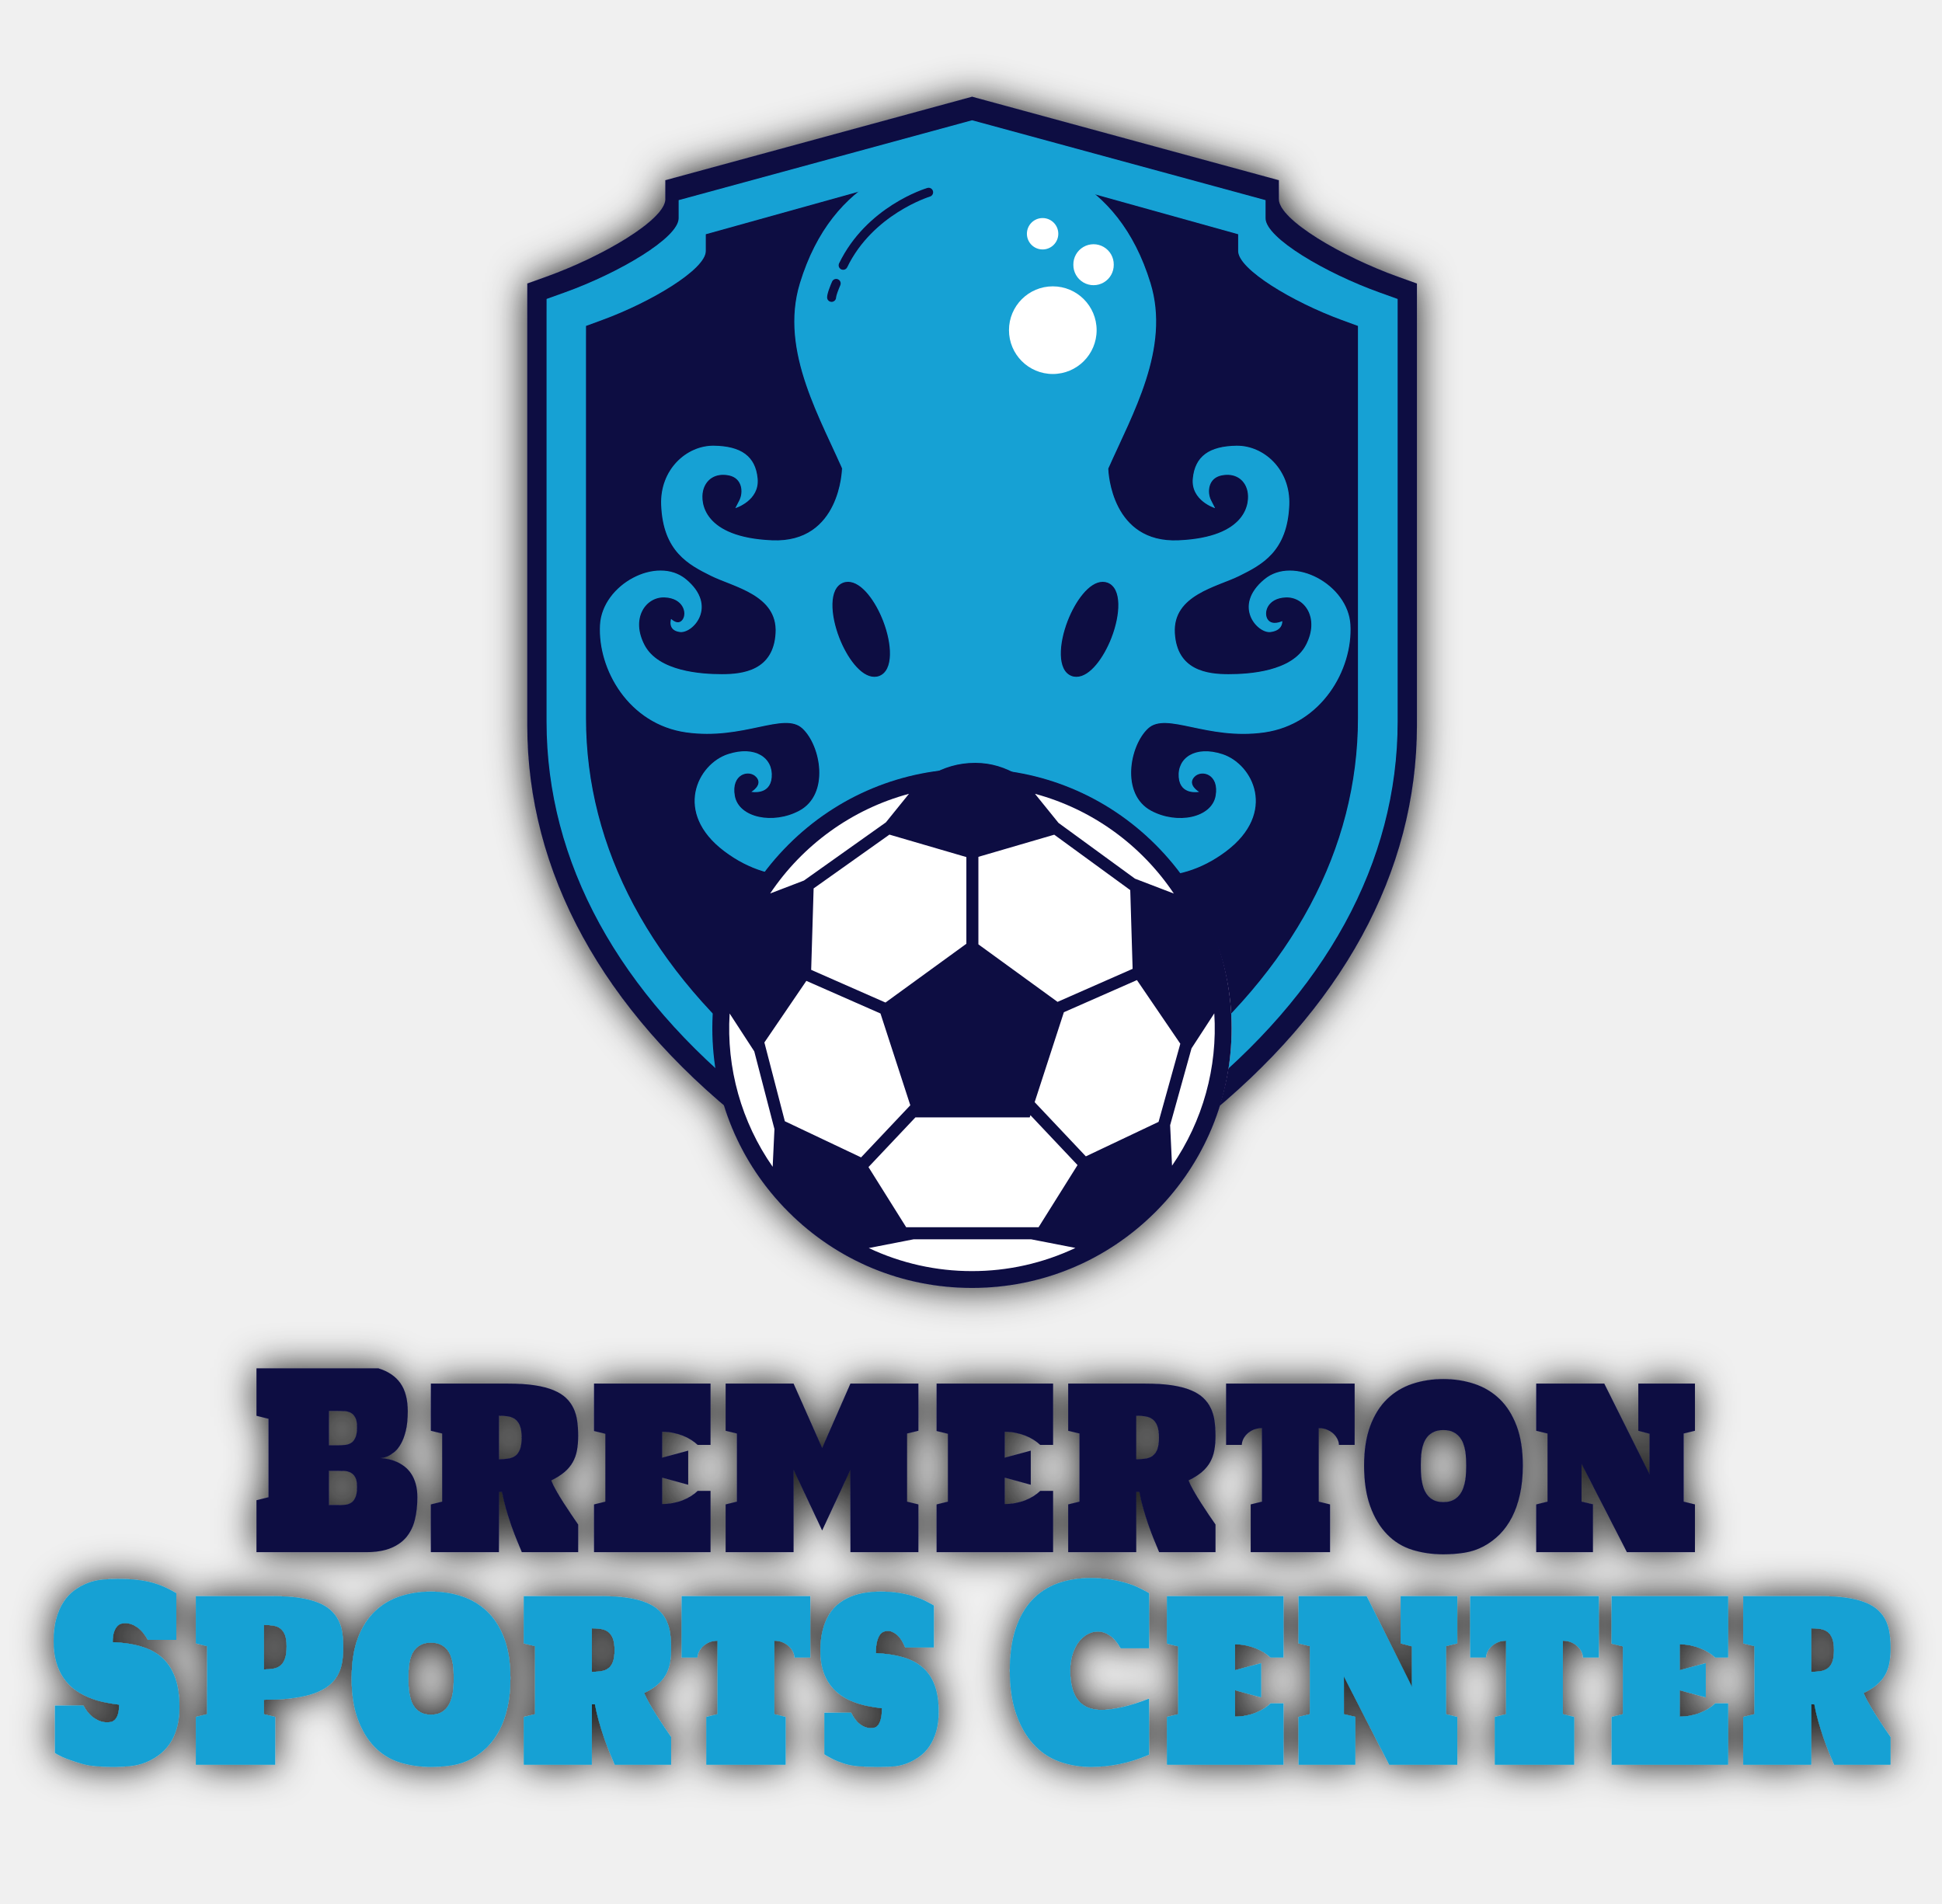
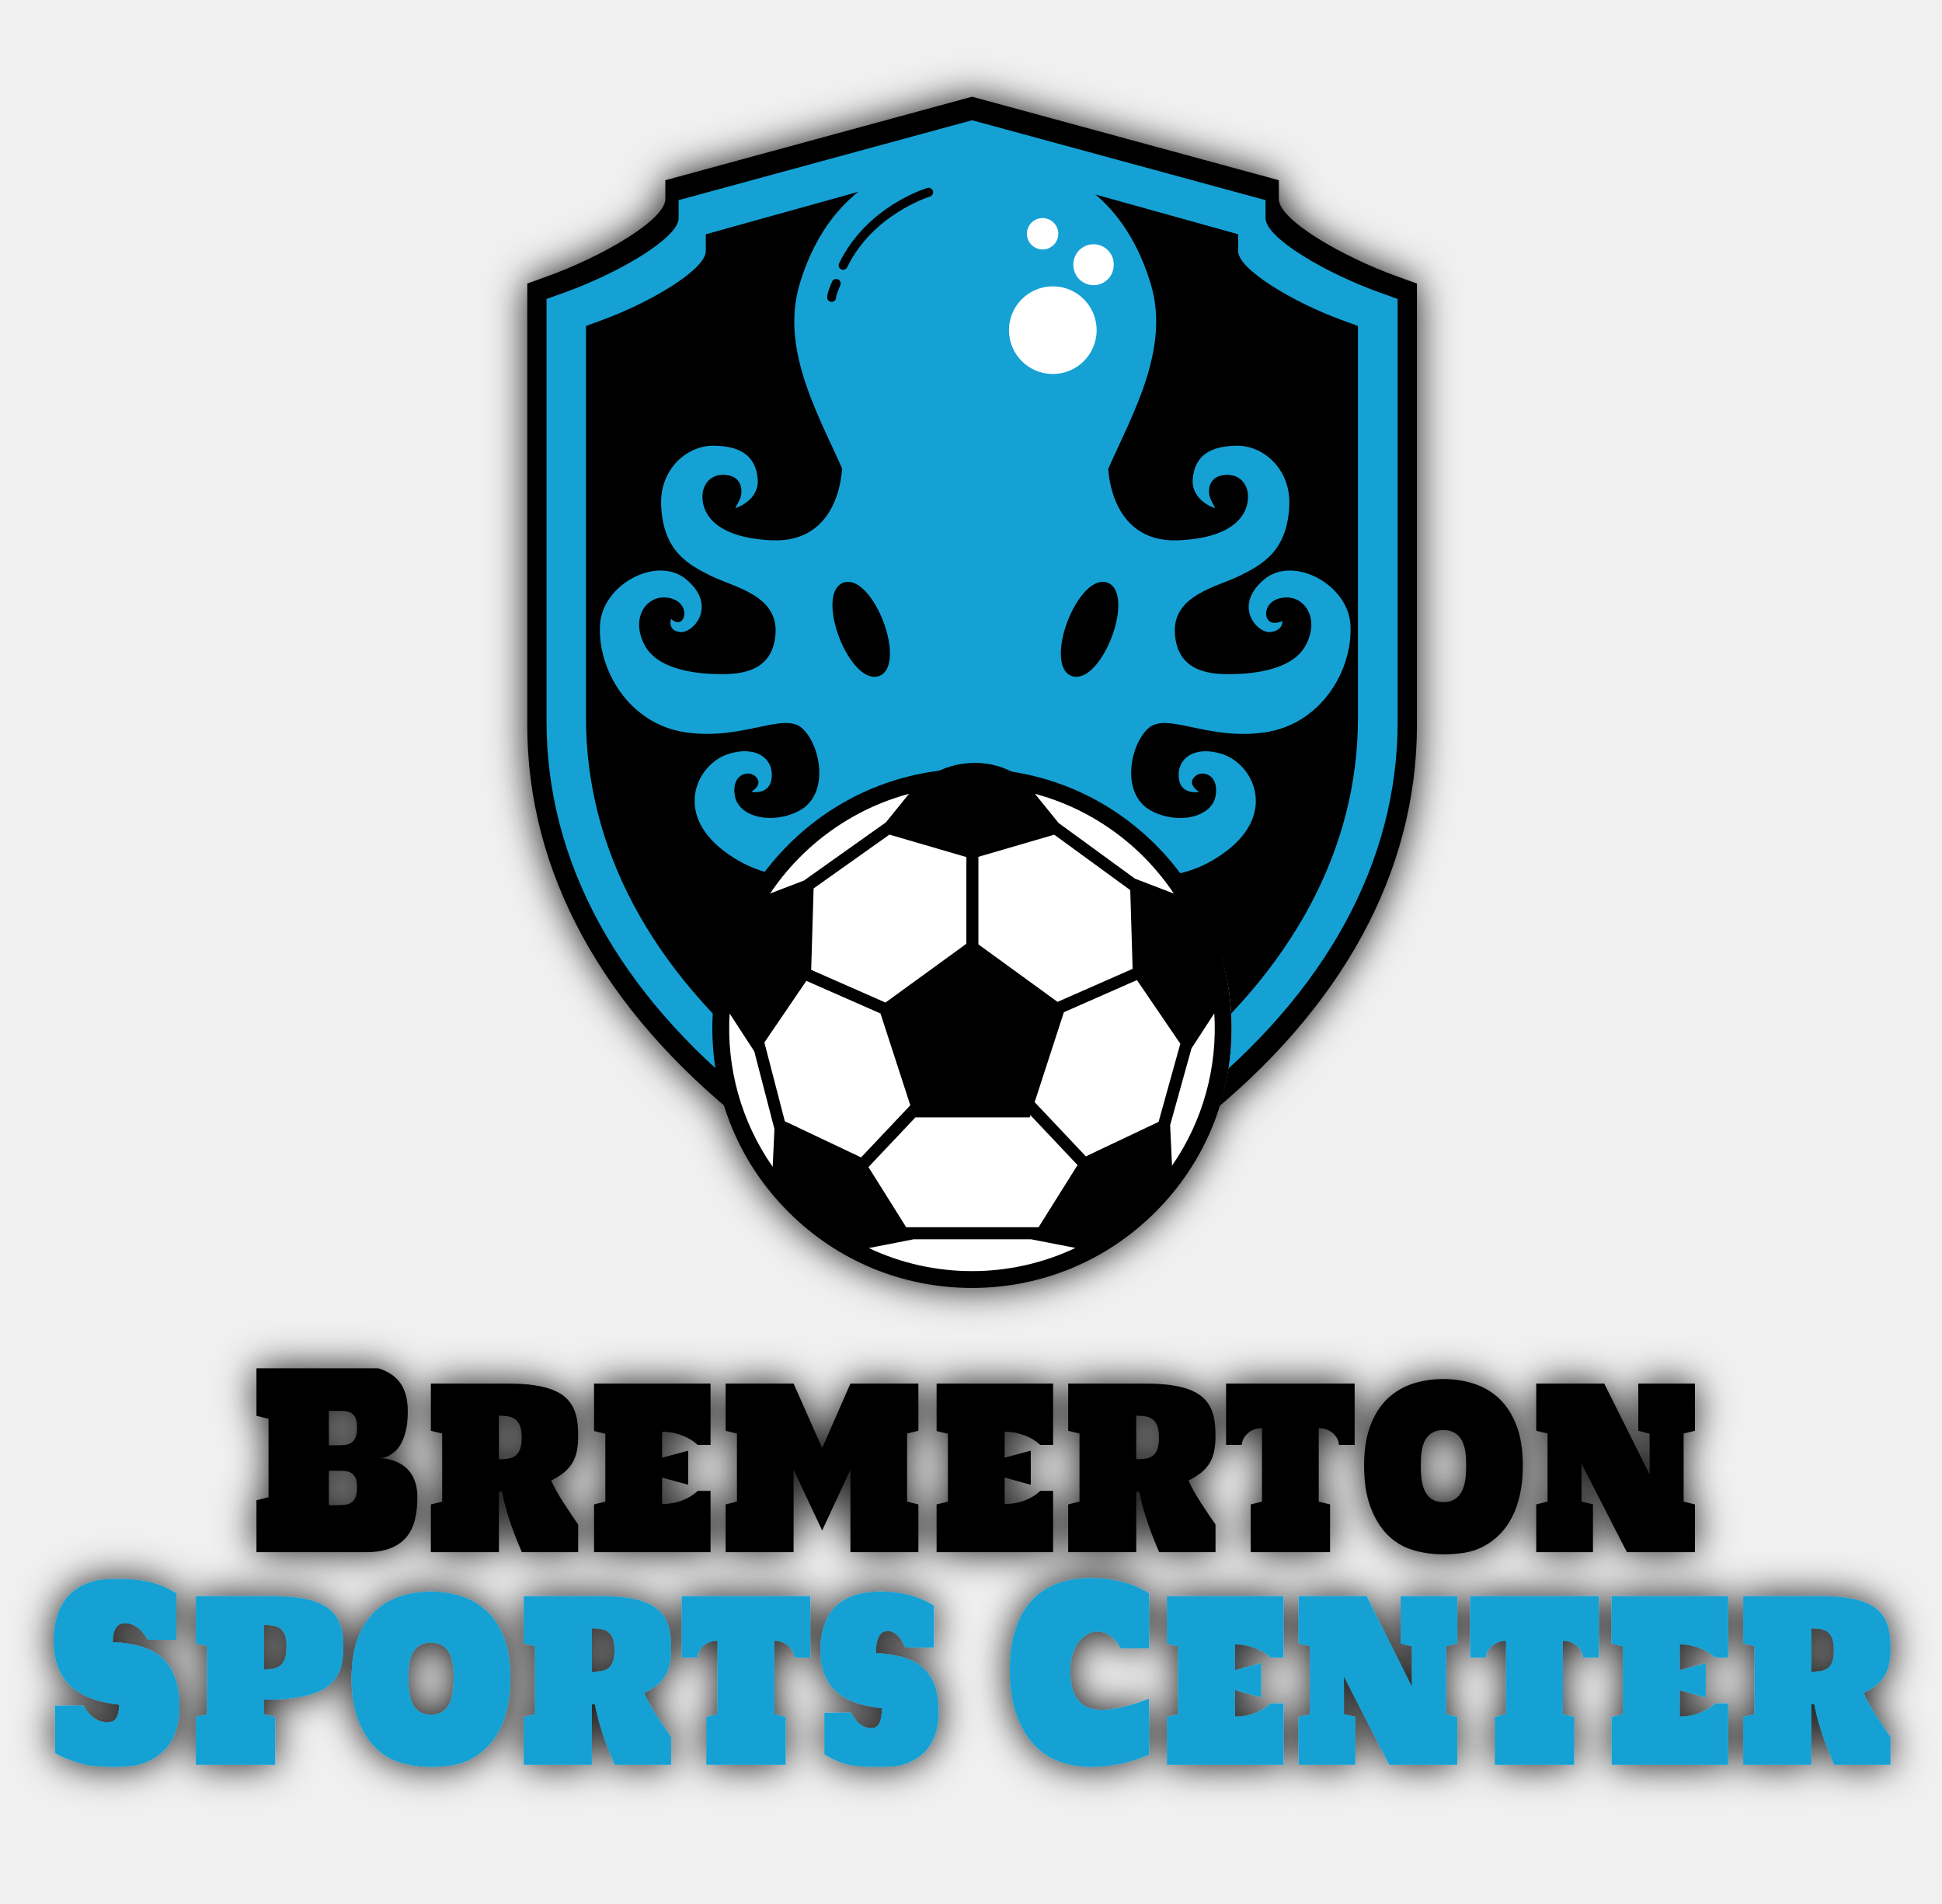
<svg xmlns="http://www.w3.org/2000/svg" viewBox="0 0 510 500" style="filter:drop-shadow(0 0 5px rgb(0 0 0/.9))">
-   <path d="m252.826 26.066-78.098 21.26v4.97c0 5.405-16.513 15.084-31.333 20.388l-4.92 1.765-.006 4.521v111.497c0 38.519 19.687 74.534 56.924 104.149 27.842 22.144 55.41 32.853 56.572 33.3l3.326 1.278 3.326-1.276c1.159-.443 28.724-11.155 56.572-33.3 37.237-29.614 56.92-65.632 56.92-104.148V74.456l-4.926-1.769c-14.822-5.307-31.332-14.986-31.332-20.387v-4.974l-80.56-21.93z" fill="#0d0842" />
+   <path d="m252.826 26.066-78.098 21.26v4.97c0 5.405-16.513 15.084-31.333 20.388l-4.92 1.765-.006 4.521v111.497c0 38.519 19.687 74.534 56.924 104.149 27.842 22.144 55.41 32.853 56.572 33.3l3.326 1.278 3.326-1.276c1.159-.443 28.724-11.155 56.572-33.3 37.237-29.614 56.92-65.632 56.92-104.148V74.456l-4.926-1.769c-14.822-5.307-31.332-14.986-31.332-20.387v-4.974l-80.56-21.93z" />
  <path d="m252.933 32.217-74.715 20.339v4.754c0 5.17-15.797 14.43-29.974 19.505l-4.707 1.688-.006 4.325v106.664c0 36.85 18.833 71.304 54.457 99.634 26.636 21.184 53.01 31.43 54.121 31.856l3.182 1.224 3.181-1.22c1.11-.425 27.48-10.673 54.122-31.857 35.624-28.33 54.454-62.788 54.454-99.634V78.51l-4.713-1.692c-14.18-5.077-29.974-14.336-29.974-19.504v-4.757l-77.07-20.981-2.358.642z" fill="#15a1d4" />
-   <path d="M253.118 42.647 185.354 61.52v4.412c0 4.798-14.328 13.39-27.187 18.098l-4.269 1.567-.005 4.013v98.975c0 34.192 17.081 66.163 49.391 92.45 24.158 19.658 48.079 29.164 49.087 29.56l2.886 1.136 2.885-1.133c1.006-.394 24.924-9.903 49.087-29.56 32.31-26.288 49.39-58.26 49.39-92.45V85.601l-4.275-1.57c-12.861-4.711-27.187-13.303-27.187-18.098v-4.415l-69.9-19.468-2.139.596z" fill="#0d0842" />
+   <path d="M253.118 42.647 185.354 61.52v4.412c0 4.798-14.328 13.39-27.187 18.098l-4.269 1.567-.005 4.013v98.975c0 34.192 17.081 66.163 49.391 92.45 24.158 19.658 48.079 29.164 49.087 29.56l2.886 1.136 2.885-1.133c1.006-.394 24.924-9.903 49.087-29.56 32.31-26.288 49.39-58.26 49.39-92.45V85.601l-4.275-1.57c-12.861-4.711-27.187-13.303-27.187-18.098v-4.415l-69.9-19.468-2.139.596z" />
  <path d="M354.649 164.09c-.59-10.63-14.98-18.295-22.6-11.97-8.472 7.032-1.799 14.292 1.603 13.867 3.403-.425 3.094-2.894 3.094-2.894s-2.57 1.293-3.78-.377-.23-5.626 4.71-5.82c4.939-.198 8.95 5.454 5.268 12.493-3.63 6.934-14.882 7.653-20.311 7.653s-13.572-.916-14.096-10.858c-.523-9.942 11.088-12.036 16.942-14.945 5.853-2.912 12.638-6.365 13.114-18.642.359-9.289-6.689-15.648-13.85-15.552-7.162.099-10.941 2.763-11.496 8.619-.556 5.853 5.872 7.799 5.872 7.799l-1.063-2.077c-1.062-2.077-.817-5.788 2.715-6.524 3.531-.736 6.132 1.03 6.82 4.072.687 3.041-.049 12.166-18.103 12.952-17.509.76-18.398-17.7-18.435-18.816 6.38-14.42 16.34-31.552 11.105-48.688-8.64-28.26-30.351-33.754-46.05-33.754-15.7 0-37.41 5.495-46.046 33.751-5.506 18.02 5.794 36.037 12.06 50.897l-1.003-2.263s-.336 19.655-18.39 18.871-18.79-9.909-18.102-12.952c.688-3.04 3.286-4.809 6.82-4.073 3.531.737 3.776 4.448 2.714 6.525l-1.063 2.076s6.426-1.945 5.872-7.799c-.557-5.853-4.334-8.52-11.495-8.618-7.162-.099-14.212 6.263-13.85 15.552.475 12.28 7.26 15.732 13.114 18.642 5.853 2.911 17.464 5.003 16.94 14.945-.523 9.942-8.666 10.858-14.095 10.858-5.428 0-16.68-.719-20.31-7.653-3.685-7.037.326-12.689 5.266-12.494 4.938.197 5.92 4.154 4.71 5.821-1.209 1.667-3.007-.197-3.007-.197s-1.08 3.04 2.322 3.466 10.073-6.836 1.603-13.868c-7.62-6.325-22.01 1.34-22.6 11.97-.648 11.719 7.556 26.132 22.633 28.257s25.674-5.527 30.513-1.047c4.84 4.48 7.228 17.268-.784 21.586-6.89 3.71-15.894 1.864-16.941-3.86-1.047-5.725 3.696-7.033 5.593-4.971 1.897 2.059-1.275 3.893-1.275 3.893s4.97 1.014 5.363-3.828c.416-5.122-4.351-8.406-11.48-6.083-8.036 2.618-14.424 15.37-.981 25.51s27.406 6.606 34.112 1.57c6.702-5.03 13.848-24.78 31.786-24.78 16.933 0 25.085 19.752 31.79 24.789 6.705 5.036 20.67 8.568 34.114-1.571s7.054-22.894-.982-25.51c-7.129-2.322-11.896.962-11.48 6.084.393 4.84 5.363 3.827 5.363 3.827s-3.172-1.831-1.275-3.893c1.898-2.061 6.64-.751 5.593 4.971-1.047 5.725-10.05 7.572-16.94 3.86-8.015-4.318-5.627-17.105-.785-21.585 4.84-4.48 15.436 3.172 30.513 1.047 15.077-2.13 23.28-16.54 22.63-28.261zM220.674 74.907c-.583 1.322-1.1 2.811-1.104 3.19a1.185 1.185 0 0 1-1.179 1.172h-.007a1.173 1.173 0 0 1-1.172-1.172c0-1.106 1-3.45 1.306-4.143.263-.595.96-.865 1.553-.6.596.26.866.958.603 1.553zm10.242 102.595c-.406.158-.84.236-1.286.236-3.615 0-7.232-5.144-9.21-10.242-2.36-6.079-2.778-13 .994-14.465.406-.158.84-.237 1.286-.237 3.615 0 7.23 5.144 9.21 10.242 2.36 6.08 2.776 13.002-.994 14.466zm13.296-125.88c-.15.043-15.003 4.644-21.746 18.604a1.18 1.18 0 0 1-2.123-1.026c7.205-14.919 22.543-19.642 23.192-19.837a1.178 1.178 0 0 1 .677 2.259zm42.087 13.4a4.19 4.19 0 0 1 4.186 4.187 4.19 4.19 0 0 1-4.186 4.187 4.19 4.19 0 0 1-4.187-4.187 4.19 4.19 0 0 1 4.187-4.186zm-11.563-4.891a2.406 2.406 0 0 1 2.403 2.403 2.406 2.406 0 0 1-2.403 2.403 2.406 2.406 0 0 1-2.404-2.403 2.407 2.407 0 0 1 2.404-2.403zm-7.85 25.595c0-5.434 4.421-9.855 9.854-9.855s9.854 4.421 9.854 9.855-4.42 9.854-9.854 9.854c-5.433-.003-9.854-4.421-9.854-9.854zm25 81.77c-1.98 5.098-5.596 10.242-9.21 10.242-.448 0-.88-.078-1.287-.236-3.77-1.466-3.354-8.387-.995-14.466 1.979-5.098 5.596-10.242 9.21-10.242.447 0 .881.081 1.287.237 3.77 1.465 3.354 8.386.994 14.465z" fill="#15a1d4" />
  <path d="M264.972 86.705a11.51 11.51 0 1 0 23.02 0 11.51 11.51 0 1 0-23.02 0m16.907-17.191a5.306 5.306 0 1 0 10.611 0 5.306 5.306 0 1 0-10.611 0m-12.199-8.128a4.123 4.123 0 1 0 8.246 0 4.123 4.123 0 1 0-8.246 0M191.209 270.04a66.114 66.114 0 1 0 132.229 0 66.114 66.114 0 1 0-132.23 0" fill="#fff" />
-   <path d="M303.468 221.827c-12.878-12.878-30-19.97-48.212-19.97s-35.335 7.092-48.213 19.97c-12.877 12.878-19.97 30.001-19.97 48.213s7.093 35.334 19.97 48.212c12.878 12.878 30 19.97 48.213 19.97s35.334-7.092 48.212-19.97c12.877-12.878 19.97-30 19.97-48.212s-7.092-35.335-19.97-48.213zm-46.527 3.183 19.92-5.816 19.962 14.555.622 20.676-19.715 8.675-20.789-15.104zm-25.712 41.138 7.833 24.105-12.927 13.687-20.026-9.495-5.371-20.69 11.023-16.173zm-18.203-11.457.643-21.384 19.909-14.134 20.207 5.9v22.768l-21.245 15.435zm27.374 38.742h30.017l.188-.58 12.374 13.103-10.236 16.33h-34.762l-9.906-15.803zm44.761 10.236-13.444-14.236 7.673-23.615 19.188-8.443 11.393 16.717-5.712 20.522zm23.111-69.014-10.214-3.912-20.081-14.643-6.18-7.642c15.094 4.057 27.992 13.529 36.475 26.197zm-69.557-26.198-6.068 7.505-21.513 15.273-8.884 3.403c8.483-12.66 21.377-22.124 36.465-26.181zm-47.1 57.694 6.469 9.945 5.298 20.407-.465 9.911a63.4 63.4 0 0 1-11.302-40.263zm36.533 61.593 11.812-2.301h30.805l11.661 2.272a63.382 63.382 0 0 1-27.17 6.088 63.377 63.377 0 0 1-27.108-6.059zm79.646-21.617-.5-10.648 5.616-20.175 5.984-9.198a63.399 63.399 0 0 1-11.1 40.02z" fill="#0d0842" />
-   <path fill="#0d0842" text-anchor="middle" font-size="100" letter-spacing="0" font-family="Holtwood One SC" d="M67.353 359.32h31.981q3.914 1.197 5.83 3.927 1.922 2.737 1.922 7.36 0 3.078-.522 5.17-.517 2.093-1.313 3.458-.791 1.371-1.719 2.105-.928.74-1.719 1.089-.796.347-1.348.405-.558.065-.583.065.963.064 2.063.283 1.105.219 2.195.689 1.085.476 2.08 1.23.988.753 1.743 1.867.756 1.12 1.202 2.659.446 1.539.446 3.554 0 3.078-.608 5.718-.609 2.646-2.13 4.578-1.52 1.931-4.147 3.032-2.621 1.101-6.632 1.101H67.353v-13.643l3.169-.786v-20.59l-3.17-.793V359.32zm26.414 15.466q0-1.604-.436-2.466-.43-.863-1.15-1.275-.715-.406-1.633-.47-.918-.065-1.856-.065h-2.327v9.028h2.327q.938 0 1.856-.084.918-.077 1.632-.515.72-.438 1.151-1.398.436-.959.436-2.755zm0 15.691q0-1.603-.436-2.453-.43-.85-1.15-1.256-.715-.412-1.633-.476-.918-.058-1.856-.058h-2.327v9.02h2.327q.938 0 1.856-.077.918-.077 1.632-.521.72-.438 1.151-1.41.436-.98.436-2.769zm58.073 9.87v7.263h-14.8q-.694-1.635-1.439-3.476-.74-1.835-1.435-3.85-.694-2.01-1.298-4.147-.608-2.138-1.029-4.404h-.816v15.877H113.15v-12.542l2.971-.728v-17.887l-2.97-.72v-12.389h20.274q4.036 0 6.966.438 2.936.444 4.979 1.294 2.038.844 3.3 2.054 1.263 1.21 1.973 2.737.704 1.525.953 3.348.243 1.822.243 3.87 0 2.073-.31 3.772-.308 1.694-1.1 3.11-.79 1.417-2.164 2.595-1.374 1.178-3.504 2.215.447 1.133 1.324 2.692.882 1.551 1.921 3.174 1.04 1.616 2.064 3.13 1.029 1.506 1.77 2.575zm-20.817-28.575v11.442q1.364 0 2.464-.174 1.1-.174 1.88-.753.782-.58 1.202-1.713.421-1.133.421-3.052 0-1.886-.42-3.02-.421-1.126-1.202-1.744-.781-.612-1.881-.799-1.1-.187-2.464-.187zm42.851 4.211v6.819l6.86-1.854v8.962l-6.86-1.886v6.947q1.486 0 2.875-.264 1.384-.27 2.57-.74 1.192-.47 2.18-1.101.989-.631 1.709-1.352h3.392v16.096h-30.597v-12.542l2.97-.728v-17.822l-2.97-.721v-12.453H186.6v16.097h-3.392q-.72-.689-1.709-1.32-.988-.631-2.18-1.101-1.186-.47-2.57-.753-1.39-.284-2.875-.284zm42.038 25.936-7.504-15.968v21.66h-17.846v-12.543l2.971-.728v-17.887l-2.971-.72v-12.389h17.846l7.504 16.915 7.422-16.915h17.851v12.388l-2.97.721v17.887l2.97.728v12.542h-17.85v-21.66l-7.423 15.969zm47.924-25.936v6.819l6.86-1.854v8.962l-6.86-1.886v6.947q1.485 0 2.875-.264 1.384-.27 2.57-.74 1.192-.47 2.18-1.101.989-.631 1.709-1.352h3.392v16.096h-30.598v-12.542l2.971-.728v-17.822l-2.97-.721v-12.453h30.597v16.097h-3.392q-.72-.689-1.709-1.32-.988-.631-2.18-1.101-1.186-.47-2.57-.753-1.39-.284-2.875-.284zm55.377 24.365v7.262h-14.8q-.694-1.635-1.44-3.476-.74-1.835-1.434-3.85-.695-2.01-1.298-4.147-.609-2.138-1.03-4.404h-.816v15.877h-17.871v-12.542l2.97-.728v-17.887l-2.97-.72v-12.389h20.275q4.035 0 6.966.438 2.935.444 4.978 1.294 2.038.844 3.3 2.054 1.263 1.21 1.973 2.737.705 1.525.953 3.348.244 1.822.244 3.87 0 2.073-.31 3.772-.309 1.694-1.1 3.11-.79 1.417-2.165 2.595-1.374 1.178-3.503 2.215.446 1.133 1.323 2.692.882 1.551 1.922 3.174 1.039 1.616 2.063 3.13 1.03 1.506 1.77 2.575zm-20.818-28.576v11.442q1.364 0 2.464-.174 1.1-.174 1.881-.753.781-.58 1.202-1.713.42-1.133.42-3.052 0-1.886-.42-3.02-.42-1.126-1.202-1.744-.78-.612-1.88-.799-1.1-.187-2.465-.187zm33.026 22.568v-19.303q-1.288 0-2.281.444-.989.438-1.658 1.101-.67.657-1.014 1.43-.345.766-.345 1.429h-4.137v-16.097h33.766v16.097h-4.132q0-.663-.345-1.43-.35-.772-1.019-1.429-.664-.663-1.658-1.1-.989-.445-2.276-.445v19.303l2.97.728v12.542H328.45v-12.542l2.971-.728zm47.626 13.837q-4.355 0-8.152-1.178-3.803-1.178-6.612-4.057-2.808-2.878-4.43-7.34-1.623-4.468-1.623-10.72 0-6.13 1.622-10.457 1.623-4.32 4.442-7.044 2.824-2.717 6.61-3.973 3.788-1.262 8.143-1.262 4.335 0 8.132 1.262 3.803 1.256 6.637 3.973 2.834 2.724 4.466 7.044 1.638 4.327 1.638 10.457 0 4.146-.745 7.527-.74 3.38-2.09 6.007-1.353 2.62-3.244 4.526-1.896 1.9-4.223 3.142-2.327 1.243-4.999 1.668-2.672.425-5.572.425zm0-32.632q-1.46 0-2.459.47-1.004.47-1.663 1.224-.654.753-1.024 1.732-.37.972-.532 1.996-.162 1.024-.198 2.009-.04.991-.04 1.745 0 .727.025 1.712.025.992.172 2.08.152 1.082.497 2.15.35 1.07 1.004 1.92.654.85 1.683 1.364 1.03.522 2.535.522 1.486 0 2.515-.502 1.029-.502 1.683-1.34.654-.83 1.03-1.867.37-1.036.532-2.092.157-1.05.197-2.06.036-1.005.036-1.726 0-.754-.036-1.745-.04-.992-.197-2.028-.163-1.037-.533-2.029-.375-.991-1.029-1.777-.654-.785-1.683-1.275-1.03-.483-2.515-.483zm48.202 32.065-11.91-23.23v9.96l2.997.696v12.574h-14.9v-12.542l2.97-.728v-17.887l-2.97-.72v-12.389h17.87l11.91 23.862v-10.688l-2.97-.786v-12.388h14.874v12.388l-2.97.721v17.887l2.97.728v12.542H427.25z" />
+   <path d="M303.468 221.827c-12.878-12.878-30-19.97-48.212-19.97s-35.335 7.092-48.213 19.97c-12.877 12.878-19.97 30.001-19.97 48.213s7.093 35.334 19.97 48.212c12.878 12.878 30 19.97 48.213 19.97s35.334-7.092 48.212-19.97c12.877-12.878 19.97-30 19.97-48.212s-7.092-35.335-19.97-48.213zm-46.527 3.183 19.92-5.816 19.962 14.555.622 20.676-19.715 8.675-20.789-15.104zm-25.712 41.138 7.833 24.105-12.927 13.687-20.026-9.495-5.371-20.69 11.023-16.173zm-18.203-11.457.643-21.384 19.909-14.134 20.207 5.9v22.768l-21.245 15.435zm27.374 38.742h30.017l.188-.58 12.374 13.103-10.236 16.33h-34.762l-9.906-15.803zm44.761 10.236-13.444-14.236 7.673-23.615 19.188-8.443 11.393 16.717-5.712 20.522zm23.111-69.014-10.214-3.912-20.081-14.643-6.18-7.642c15.094 4.057 27.992 13.529 36.475 26.197zm-69.557-26.198-6.068 7.505-21.513 15.273-8.884 3.403c8.483-12.66 21.377-22.124 36.465-26.181zm-47.1 57.694 6.469 9.945 5.298 20.407-.465 9.911a63.4 63.4 0 0 1-11.302-40.263zm36.533 61.593 11.812-2.301h30.805l11.661 2.272a63.382 63.382 0 0 1-27.17 6.088 63.377 63.377 0 0 1-27.108-6.059zm79.646-21.617-.5-10.648 5.616-20.175 5.984-9.198a63.399 63.399 0 0 1-11.1 40.02z" />
+   <path text-anchor="middle" font-size="100" letter-spacing="0" font-family="Holtwood One SC" d="M67.353 359.32h31.981q3.914 1.197 5.83 3.927 1.922 2.737 1.922 7.36 0 3.078-.522 5.17-.517 2.093-1.313 3.458-.791 1.371-1.719 2.105-.928.74-1.719 1.089-.796.347-1.348.405-.558.065-.583.065.963.064 2.063.283 1.105.219 2.195.689 1.085.476 2.08 1.23.988.753 1.743 1.867.756 1.12 1.202 2.659.446 1.539.446 3.554 0 3.078-.608 5.718-.609 2.646-2.13 4.578-1.52 1.931-4.147 3.032-2.621 1.101-6.632 1.101H67.353v-13.643l3.169-.786v-20.59l-3.17-.793V359.32zm26.414 15.466q0-1.604-.436-2.466-.43-.863-1.15-1.275-.715-.406-1.633-.47-.918-.065-1.856-.065h-2.327v9.028h2.327q.938 0 1.856-.084.918-.077 1.632-.515.72-.438 1.151-1.398.436-.959.436-2.755zm0 15.691q0-1.603-.436-2.453-.43-.85-1.15-1.256-.715-.412-1.633-.476-.918-.058-1.856-.058h-2.327v9.02h2.327q.938 0 1.856-.077.918-.077 1.632-.521.72-.438 1.151-1.41.436-.98.436-2.769zm58.073 9.87v7.263h-14.8q-.694-1.635-1.439-3.476-.74-1.835-1.435-3.85-.694-2.01-1.298-4.147-.608-2.138-1.029-4.404h-.816v15.877H113.15v-12.542l2.971-.728v-17.887l-2.97-.72v-12.389h20.274q4.036 0 6.966.438 2.936.444 4.979 1.294 2.038.844 3.3 2.054 1.263 1.21 1.973 2.737.704 1.525.953 3.348.243 1.822.243 3.87 0 2.073-.31 3.772-.308 1.694-1.1 3.11-.79 1.417-2.164 2.595-1.374 1.178-3.504 2.215.447 1.133 1.324 2.692.882 1.551 1.921 3.174 1.04 1.616 2.064 3.13 1.029 1.506 1.77 2.575zm-20.817-28.575v11.442q1.364 0 2.464-.174 1.1-.174 1.88-.753.782-.58 1.202-1.713.421-1.133.421-3.052 0-1.886-.42-3.02-.421-1.126-1.202-1.744-.781-.612-1.881-.799-1.1-.187-2.464-.187zm42.851 4.211v6.819l6.86-1.854v8.962l-6.86-1.886v6.947q1.486 0 2.875-.264 1.384-.27 2.57-.74 1.192-.47 2.18-1.101.989-.631 1.709-1.352h3.392v16.096h-30.597v-12.542l2.97-.728v-17.822l-2.97-.721v-12.453H186.6v16.097h-3.392q-.72-.689-1.709-1.32-.988-.631-2.18-1.101-1.186-.47-2.57-.753-1.39-.284-2.875-.284zm42.038 25.936-7.504-15.968v21.66h-17.846v-12.543l2.971-.728v-17.887l-2.971-.72v-12.389h17.846l7.504 16.915 7.422-16.915h17.851v12.388l-2.97.721v17.887l2.97.728v12.542h-17.85v-21.66l-7.423 15.969zm47.924-25.936v6.819l6.86-1.854v8.962l-6.86-1.886v6.947q1.485 0 2.875-.264 1.384-.27 2.57-.74 1.192-.47 2.18-1.101.989-.631 1.709-1.352h3.392v16.096h-30.598v-12.542l2.971-.728v-17.822l-2.97-.721v-12.453h30.597v16.097h-3.392q-.72-.689-1.709-1.32-.988-.631-2.18-1.101-1.186-.47-2.57-.753-1.39-.284-2.875-.284zm55.377 24.365v7.262h-14.8q-.694-1.635-1.44-3.476-.74-1.835-1.434-3.85-.695-2.01-1.298-4.147-.609-2.138-1.03-4.404h-.816v15.877h-17.871v-12.542l2.97-.728v-17.887l-2.97-.72v-12.389h20.275q4.035 0 6.966.438 2.935.444 4.978 1.294 2.038.844 3.3 2.054 1.263 1.21 1.973 2.737.705 1.525.953 3.348.244 1.822.244 3.87 0 2.073-.31 3.772-.309 1.694-1.1 3.11-.79 1.417-2.165 2.595-1.374 1.178-3.503 2.215.446 1.133 1.323 2.692.882 1.551 1.922 3.174 1.039 1.616 2.063 3.13 1.03 1.506 1.77 2.575zm-20.818-28.576v11.442q1.364 0 2.464-.174 1.1-.174 1.881-.753.781-.58 1.202-1.713.42-1.133.42-3.052 0-1.886-.42-3.02-.42-1.126-1.202-1.744-.78-.612-1.88-.799-1.1-.187-2.465-.187zm33.026 22.568v-19.303q-1.288 0-2.281.444-.989.438-1.658 1.101-.67.657-1.014 1.43-.345.766-.345 1.429h-4.137v-16.097h33.766v16.097h-4.132q0-.663-.345-1.43-.35-.772-1.019-1.429-.664-.663-1.658-1.1-.989-.445-2.276-.445v19.303l2.97.728v12.542H328.45v-12.542l2.971-.728zm47.626 13.837q-4.355 0-8.152-1.178-3.803-1.178-6.612-4.057-2.808-2.878-4.43-7.34-1.623-4.468-1.623-10.72 0-6.13 1.622-10.457 1.623-4.32 4.442-7.044 2.824-2.717 6.61-3.973 3.788-1.262 8.143-1.262 4.335 0 8.132 1.262 3.803 1.256 6.637 3.973 2.834 2.724 4.466 7.044 1.638 4.327 1.638 10.457 0 4.146-.745 7.527-.74 3.38-2.09 6.007-1.353 2.62-3.244 4.526-1.896 1.9-4.223 3.142-2.327 1.243-4.999 1.668-2.672.425-5.572.425zm0-32.632q-1.46 0-2.459.47-1.004.47-1.663 1.224-.654.753-1.024 1.732-.37.972-.532 1.996-.162 1.024-.198 2.009-.04.991-.04 1.745 0 .727.025 1.712.025.992.172 2.08.152 1.082.497 2.15.35 1.07 1.004 1.92.654.85 1.683 1.364 1.03.522 2.535.522 1.486 0 2.515-.502 1.029-.502 1.683-1.34.654-.83 1.03-1.867.37-1.036.532-2.092.157-1.05.197-2.06.036-1.005.036-1.726 0-.754-.036-1.745-.04-.992-.197-2.028-.163-1.037-.533-2.029-.375-.991-1.029-1.777-.654-.785-1.683-1.275-1.03-.483-2.515-.483zm48.202 32.065-11.91-23.23v9.96l2.997.696v12.574h-14.9v-12.542l2.97-.728v-17.887l-2.97-.72v-12.389h17.87l11.91 23.862v-10.688l-2.97-.786v-12.388h14.874v12.388l-2.97.721v17.887l2.97.728v12.542h-17.87z" />
  <path text-anchor="middle" font-size="100" letter-spacing="0" font-family="Holtwood One SC" fill="#15a1d4" d="M47.122 448.277q-.025 3.116-.705 5.518-.684 2.408-1.896 4.153-1.211 1.744-2.844 2.955-1.638 1.21-3.518 1.95-1.881.735-3.95.941-2.063.206-4.142.206-3.767 0-6.611-.38-1.633-.251-4.878-1.384-2.651-.908-4.157-1.913v-12.42h7.448q1.288 2.26 2.91 3.329 1.622 1.069 3.33 1.069.447 0 .99-.09.547-.097 1.029-.535.481-.444.816-1.384.335-.947.335-2.64-2.13-.251-4.224-.721-2.088-.477-3.995-1.294-1.906-.818-3.554-2.054-1.648-1.243-2.844-3.007-1.202-1.758-1.886-4.134-.68-2.376-.68-5.486 0-3.335.695-5.865.695-2.53 1.891-4.366 1.202-1.841 2.824-3.052 1.623-1.21 3.493-1.931 1.866-.728 3.884-.915 2.018-.186 4.026-.186 2.92 0 5.257.263 2.342.27 4.223.838 1.881.566 3.326 1.274 1.45.702 2.59 1.365v12.26h-7.452q-1.262-2.26-2.809-3.329-1.546-1.069-3.184-1.069-.446 0-1.014.142-.567.141-1.064.657-.492.521-.842 1.513-.345.985-.345 2.685 4.33.186 7.626 1.197 3.29 1.005 5.48 3.033 2.19 2.028 3.306 5.183 1.115 3.161 1.115 7.624zm4.309-16.722v-12.388h20.274q3.96 0 6.87.438 2.905.444 4.948 1.262 2.044.818 3.341 2.009 1.303 1.197 2.034 2.691.73 1.494.988 3.265.259 1.777.259 3.792 0 2.073-.31 3.895-.309 1.829-1.15 3.349-.842 1.526-2.312 2.736-1.476 1.21-3.788 2.048-2.317.83-5.582 1.268-3.27.444-7.7.444v3.8l2.97.727v12.542H51.431v-12.542l2.97-.728v-17.887l-2.97-.72zm17.871-4.842v11.693q1.364 0 2.464-.187 1.1-.187 1.881-.817.78-.631 1.202-1.823.42-1.197.42-3.238 0-1.887-.42-2.988-.421-1.101-1.202-1.7-.78-.592-1.88-.766-1.101-.174-2.465-.174zM113.167 464q-4.355 0-8.152-1.178-3.803-1.179-6.612-4.057-2.808-2.878-4.43-7.34-1.623-4.468-1.623-10.72 0-6.13 1.622-10.457 1.623-4.32 4.442-7.044 2.824-2.717 6.61-3.973 3.788-1.262 8.143-1.262 4.335 0 8.132 1.262 3.803 1.256 6.637 3.973 2.834 2.724 4.466 7.044 1.638 4.327 1.638 10.457 0 4.146-.745 7.526-.74 3.38-2.089 6.008-1.354 2.62-3.245 4.526-1.896 1.9-4.223 3.142-2.327 1.243-4.999 1.668-2.672.425-5.572.425zm0-32.632q-1.46 0-2.459.47-1.004.47-1.663 1.224-.654.753-1.024 1.732-.37.972-.532 1.996-.162 1.024-.198 2.009-.04.991-.04 1.745 0 .727.025 1.712.025.992.172 2.08.152 1.082.497 2.15.35 1.07 1.004 1.92.654.85 1.683 1.364 1.03.522 2.535.522 1.486 0 2.515-.502 1.029-.503 1.683-1.34.654-.83 1.03-1.867.37-1.036.532-2.092.157-1.05.197-2.06.036-1.005.036-1.726 0-.754-.036-1.745-.04-.992-.197-2.029-.163-1.036-.533-2.028-.375-.991-1.029-1.777-.654-.785-1.683-1.275-1.03-.483-2.515-.483zm63.077 24.802v7.263h-14.8q-.694-1.635-1.439-3.477-.74-1.835-1.435-3.85-.694-2.009-1.298-4.146-.608-2.138-1.029-4.405h-.816v15.878h-17.872v-12.542l2.971-.728v-17.887l-2.97-.72v-12.389h20.274q4.036 0 6.966.438 2.936.444 4.979 1.294 2.038.843 3.3 2.054 1.263 1.21 1.973 2.736.704 1.526.953 3.349.243 1.822.243 3.87 0 2.073-.31 3.772-.308 1.694-1.1 3.11-.79 1.417-2.164 2.595-1.374 1.178-3.504 2.215.447 1.133 1.324 2.691.882 1.552 1.921 3.175 1.04 1.616 2.064 3.129 1.029 1.507 1.77 2.575zm-20.817-28.575v11.442q1.364 0 2.464-.174 1.1-.174 1.88-.753.782-.58 1.202-1.713.421-1.133.421-3.052 0-1.886-.42-3.02-.421-1.126-1.202-1.745-.781-.611-1.881-.798-1.1-.187-2.464-.187zm33.026 22.568V430.86q-1.288 0-2.282.444-.988.438-1.658 1.101-.669.657-1.014 1.43-.344.766-.344 1.429h-4.138v-16.097h33.766v16.097h-4.132q0-.663-.344-1.43-.35-.772-1.02-1.429-.664-.663-1.657-1.101-.989-.444-2.277-.444v19.303l2.971.728v12.542h-20.842v-12.542l2.97-.728zm58.05-.657q0 2.924-.655 5.17-.659 2.248-1.784 3.903-1.126 1.648-2.672 2.749-1.546 1.1-3.331 1.777-1.785.676-3.726.786-1.942.109-3.874.109-2.672 0-4.826-.161-2.155-.155-3.849-.689-1.698-.534-2.996-1.178-1.303-.644-2.292-1.275V449.79h7.007q1.04 2.073 2.378 3.045 1.333.979 2.748.979.42 0 .938-.097.522-.09.968-.599.446-.502.756-1.551.309-1.056.309-2.975-2.008-.219-3.975-.644-1.967-.425-3.762-1.146-1.795-.721-3.33-1.841-1.537-1.114-2.663-2.705-1.125-1.584-1.769-3.74-.644-2.151-.644-4.952 0-3.206.644-5.608.644-2.408 1.76-4.134 1.11-1.732 2.636-2.865 1.52-1.127 3.28-1.79 1.754-.663 3.66-.927 1.907-.27 3.813-.27 2.697 0 4.842.347 2.14.348 3.838.882 1.693.535 2.996 1.178 1.298.644 2.312 1.243v11.004h-7.498q-.943-2.266-2.155-3.303-1.212-1.037-2.48-1.037-.42 0-.963.174-.542.174-1.014.766-.471.6-.79 1.765-.325 1.165-.325 3.142 4.086.193 7.169 1.1 3.082.915 5.161 2.718 2.079 1.81 3.118 4.655 1.04 2.846 1.04 6.902zm34.557-10.785q0 2.705.548 4.656.542 1.944 1.597 3.206 1.05 1.256 2.57 1.855 1.526.598 3.478.598 2.327 0 5.496-.727 3.169-.721 7.007-2.228v14.712q-3.985 1.7-7.757 2.454-3.777.753-7.443.753-4.482 0-8.38-1.417-3.9-1.416-6.78-4.571-2.884-3.161-4.542-7.971-1.663-4.81-1.663-11.32 0-6.348 1.526-10.939 1.521-4.59 4.305-7.56 2.788-2.974 6.687-4.39 3.899-1.41 8.65-1.41 2.92 0 5.262.373 2.337.38 4.218.947 1.881.566 3.331 1.274 1.45.702 2.586 1.365v14.462h-7.448q-1.262-2.267-2.814-3.335-1.546-1.07-3.179-1.07-1.389 0-2.687.696-1.298.69-2.312 2.009-1.019 1.32-1.637 3.226-.619 1.9-.619 4.352zm43.274-6.915v6.819l6.86-1.854v8.962l-6.86-1.886v6.947q1.485 0 2.874-.264 1.384-.27 2.57-.74 1.192-.47 2.18-1.101.99-.631 1.71-1.353h3.391v16.097h-30.597v-12.542l2.971-.728v-17.822l-2.97-.721v-12.453h30.596v16.097h-3.392q-.72-.69-1.708-1.32-.989-.631-2.18-1.101-1.187-.47-2.57-.753-1.39-.284-2.875-.284zm40.501 31.627-11.91-23.23v9.96l2.997.695v12.575h-14.9v-12.542l2.97-.728v-17.887l-2.97-.72v-12.389h17.871l11.91 23.862v-10.688l-2.972-.786v-12.388h14.876v12.388l-2.971.721v17.887l2.97.728v12.542h-17.871zm30.698-13.27V430.86q-1.288 0-2.281.444-.989.438-1.658 1.101-.67.657-1.014 1.43-.345.766-.345 1.429h-4.137v-16.097h33.766v16.097h-4.132q0-.663-.345-1.43-.35-.772-1.02-1.429-.663-.663-1.657-1.101-.989-.444-2.276-.444v19.303l2.97.728v12.542h-20.842v-12.542l2.971-.728zm45.573-18.357v6.819l6.86-1.854v8.962l-6.86-1.886v6.947q1.485 0 2.874-.264 1.384-.27 2.57-.74 1.192-.47 2.18-1.101.99-.631 1.71-1.353h3.391v16.097h-30.597v-12.542l2.971-.728v-17.822l-2.97-.721v-12.453h30.596v16.097h-3.392q-.72-.69-1.708-1.32-.989-.631-2.18-1.101-1.187-.47-2.57-.753-1.39-.284-2.875-.284zm55.376 24.364v7.263h-14.799q-.694-1.635-1.44-3.477-.74-1.835-1.435-3.85-.694-2.009-1.297-4.146-.609-2.138-1.03-4.405h-.816v15.878h-17.871v-12.542l2.97-.728v-17.887l-2.97-.72v-12.389h20.274q4.036 0 6.966.438 2.936.444 4.98 1.294 2.037.843 3.3 2.054 1.262 1.21 1.972 2.736.705 1.526.953 3.349.243 1.822.243 3.87 0 2.073-.309 3.772-.31 1.694-1.1 3.11-.791 1.417-2.165 2.595-1.374 1.178-3.503 2.215.446 1.133 1.323 2.691.882 1.552 1.921 3.175 1.04 1.616 2.064 3.129 1.03 1.507 1.77 2.575zm-20.817-28.575v11.442q1.364 0 2.464-.174 1.1-.174 1.881-.753.78-.58 1.202-1.713.42-1.133.42-3.052 0-1.886-.42-3.02-.421-1.126-1.202-1.745-.78-.611-1.88-.798-1.101-.187-2.465-.187z" />
</svg>
